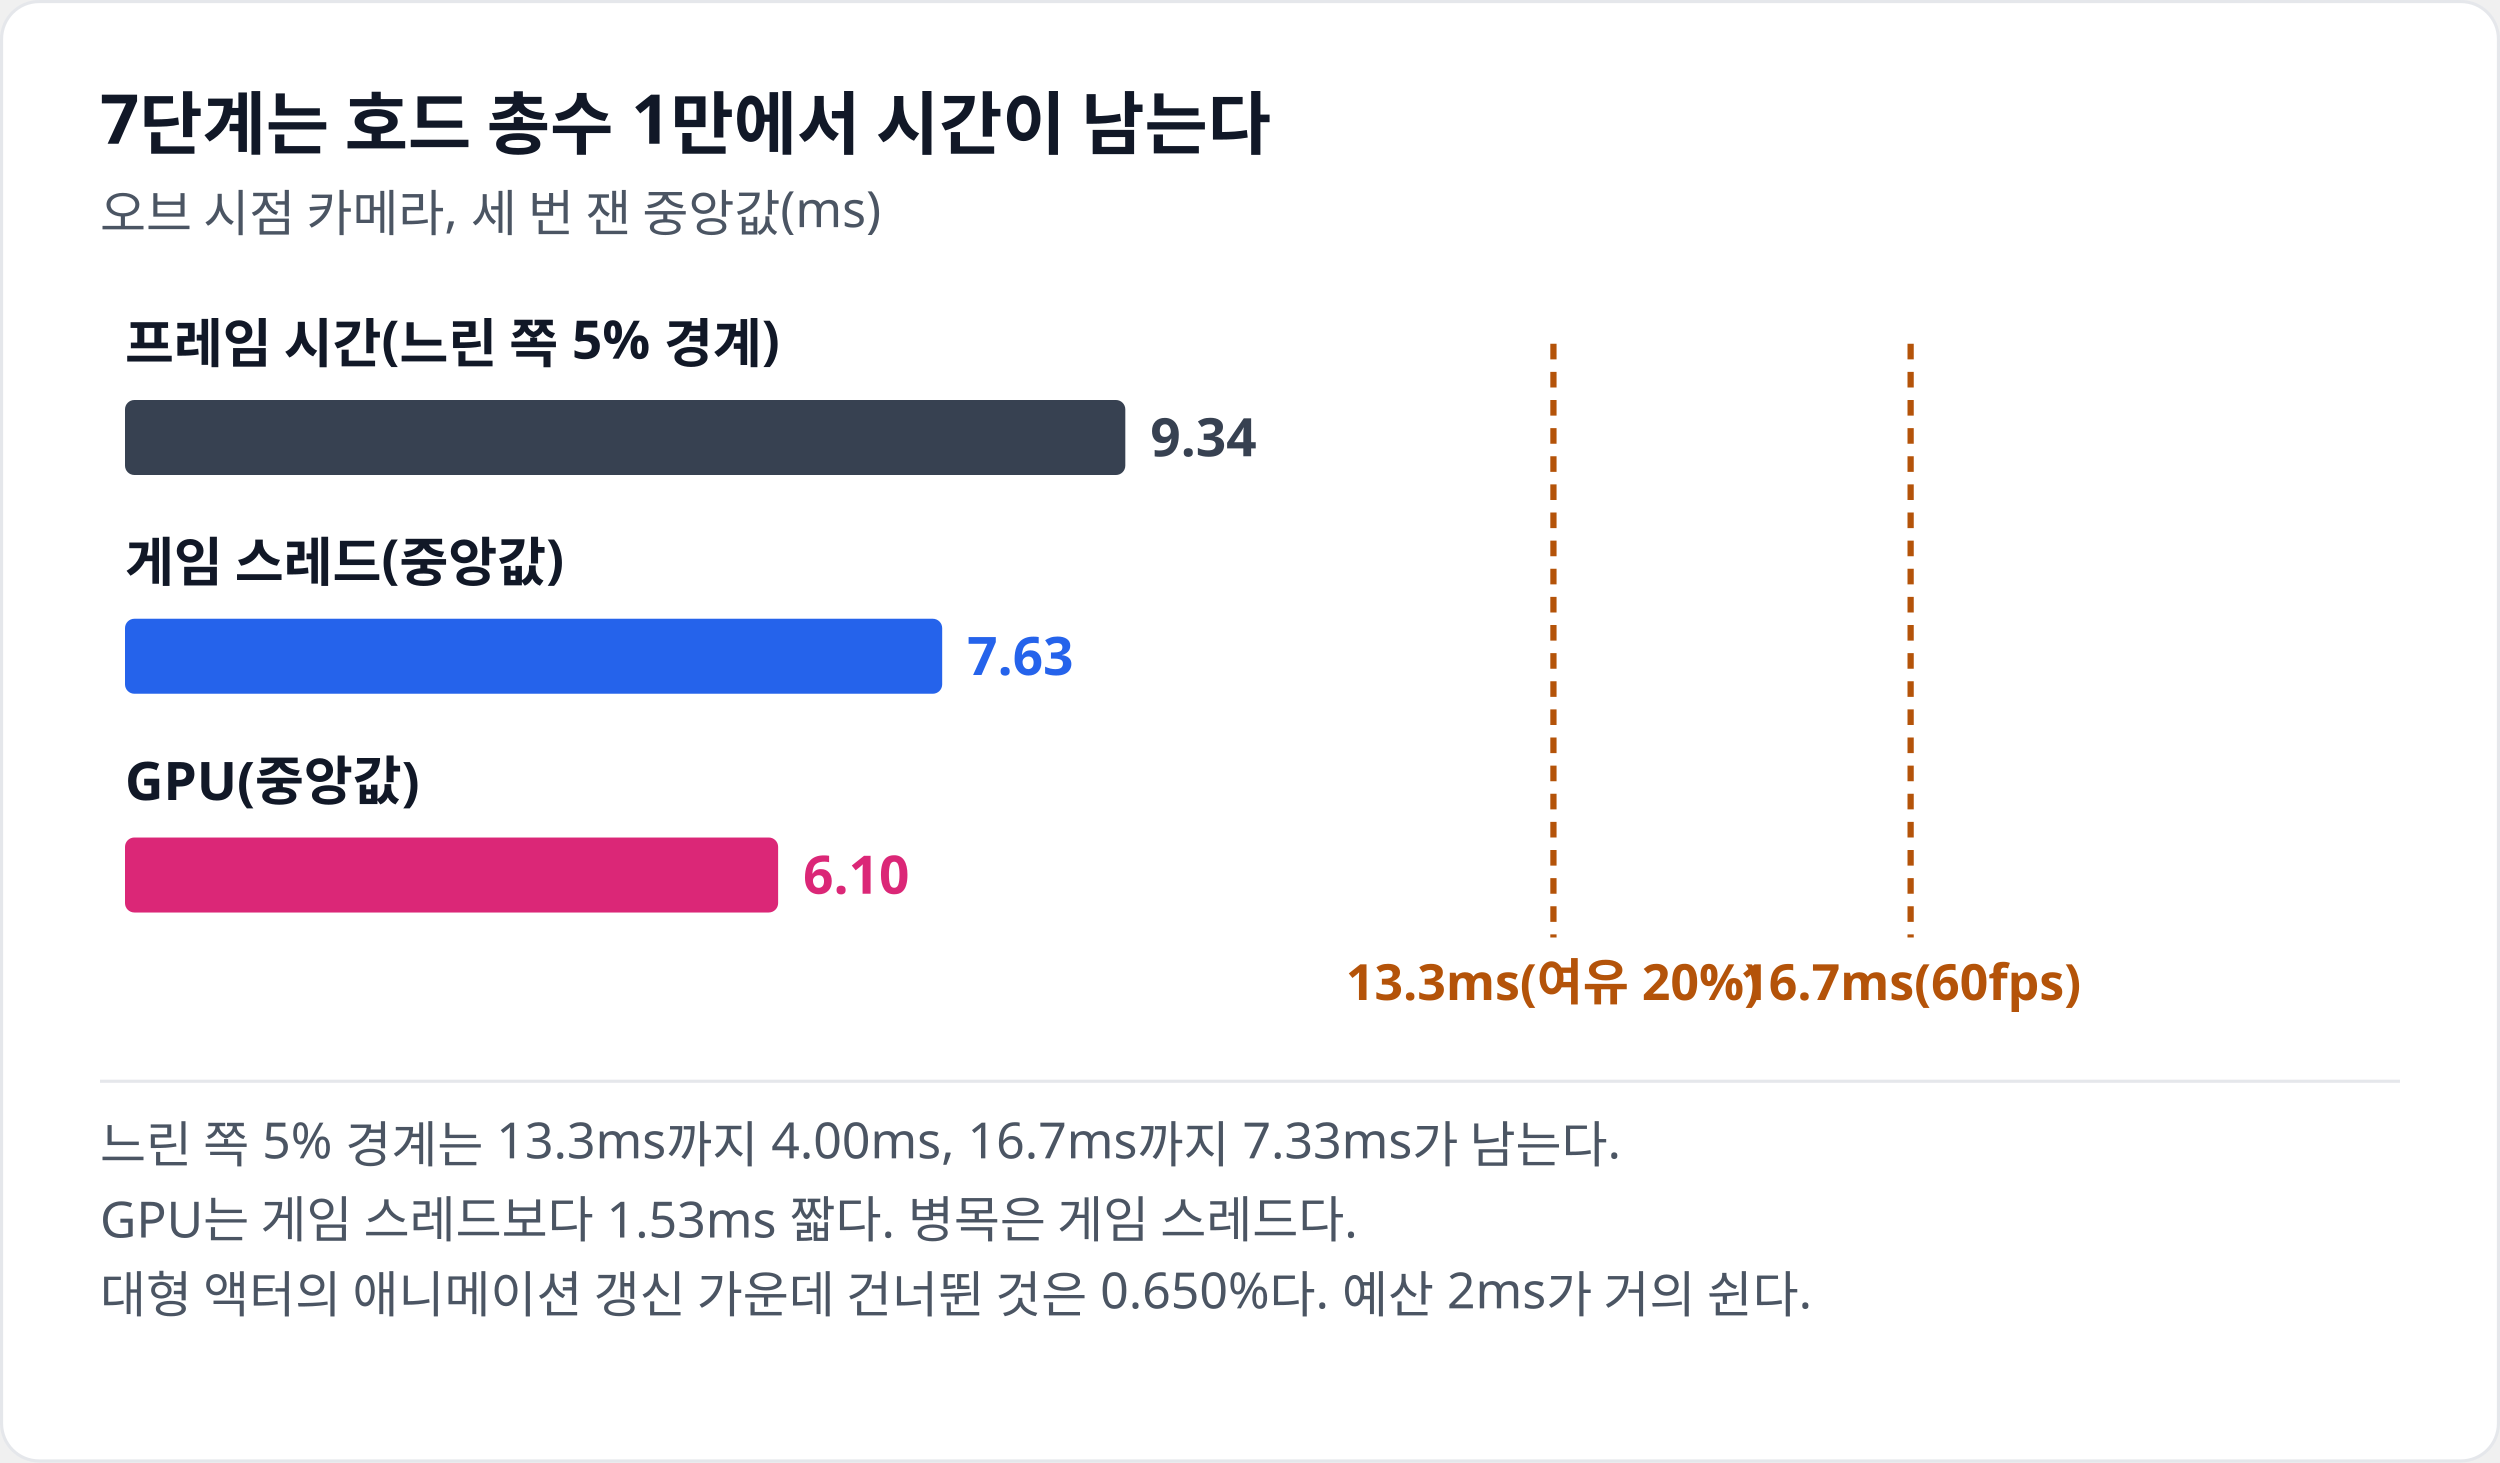
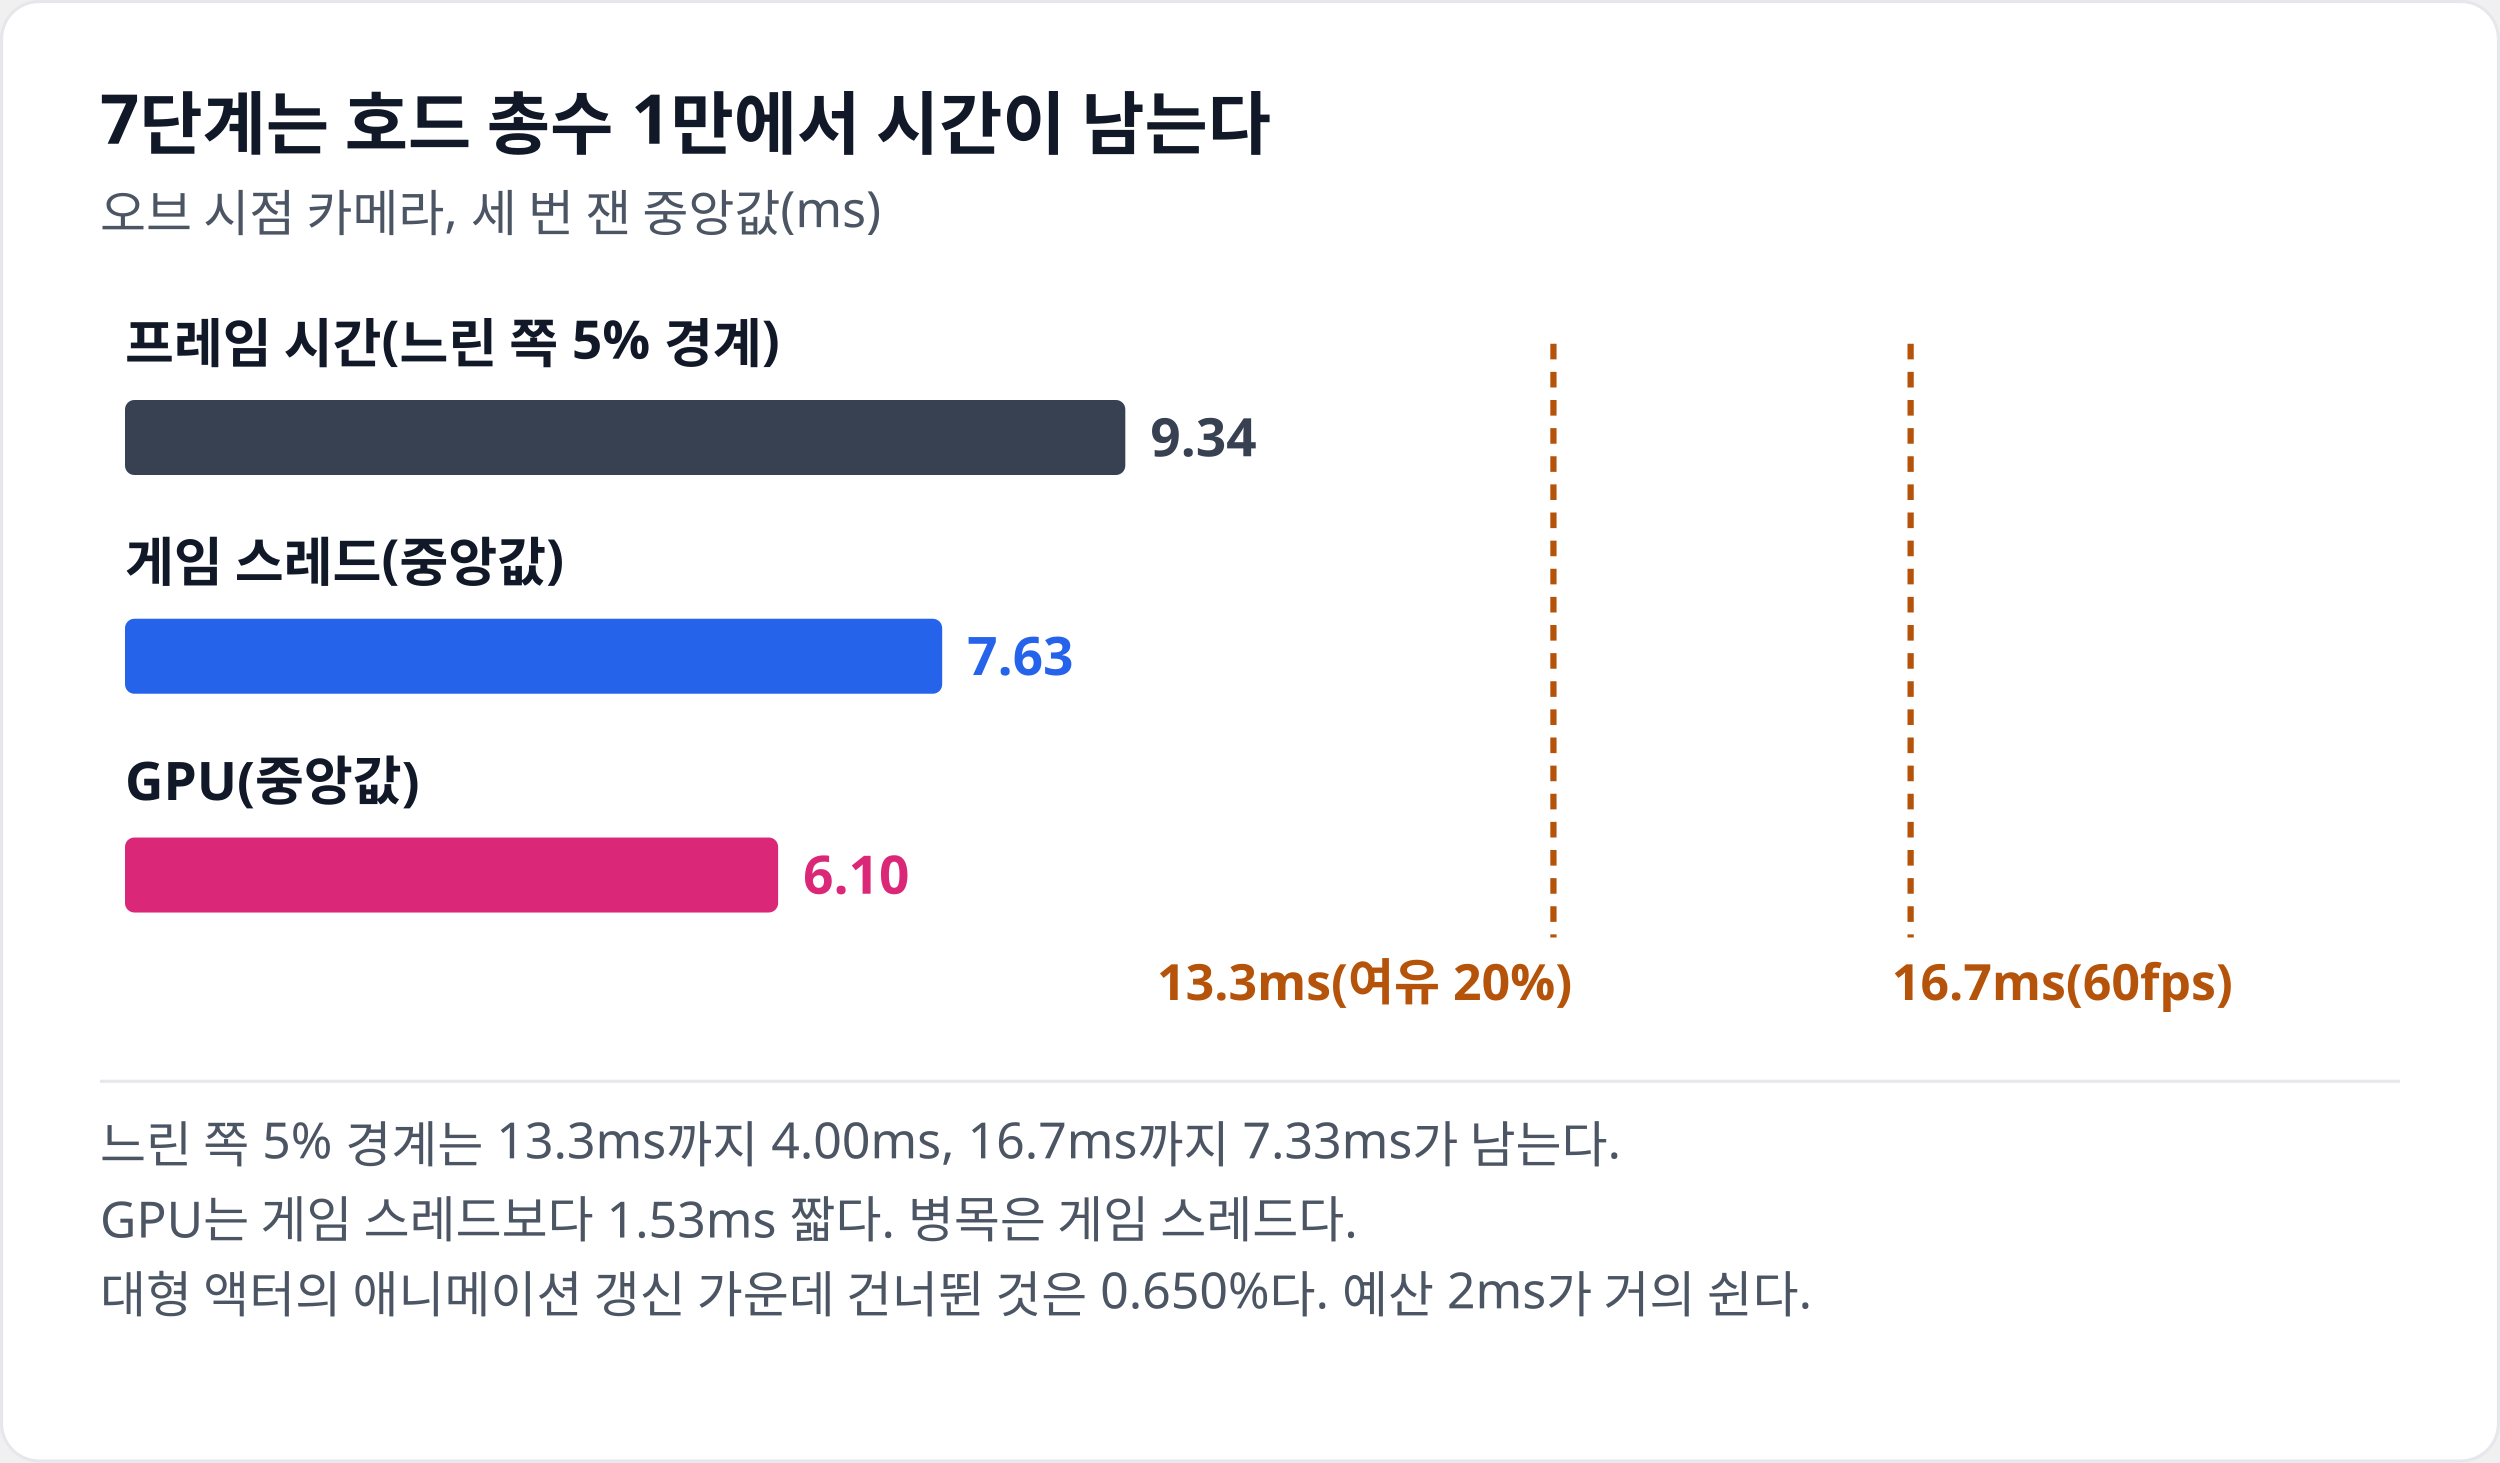
<svg xmlns="http://www.w3.org/2000/svg" width="800" height="468" viewBox="0 0 800 468" font-family="Malgun Gothic, Apple SD Gothic Neo, Noto Sans KR, Segoe UI, sans-serif" font-size="16" fill="#111827">
  <rect x="0.5" y="0.5" width="799" height="467" rx="12" fill="#ffffff" stroke="#e5e7eb" />
  <text x="32" y="46" font-size="22" font-weight="700">7단계는 호드 총수 1만에서 시간이 남는다</text>
  <text x="32" y="74" font-size="16" fill="#4b5563">오브 시점 카메라, 세 번 잰 중앙값(ms)</text>
  <text x="40" y="116" font-size="17" font-weight="700">프레임 시간(느린 쪽 5% 경계)</text>
  <rect x="40" y="128" width="320.1" height="24" rx="3" fill="#374151" />
  <text x="368.1" y="146" font-size="17" font-weight="700" fill="#374151">9.34</text>
  <text x="40" y="186" font-size="17" font-weight="700">게임 스레드(중앙값)</text>
  <rect x="40" y="198" width="261.5" height="24" rx="3" fill="#2563eb" />
  <text x="309.5" y="216" font-size="17" font-weight="700" fill="#2563eb">7.63</text>
  <text x="40" y="256" font-size="17" font-weight="700">GPU(중앙값)</text>
  <rect x="40" y="268" width="209.0" height="24" rx="3" fill="#db2777" />
  <text x="257.0" y="286" font-size="17" font-weight="700" fill="#db2777">6.10</text>
  <line x1="497.1" y1="110" x2="497.1" y2="300" stroke="#b45309" stroke-width="2" stroke-dasharray="5 4" />
-   <text x="497.1" y="320" text-anchor="middle" font-size="16" font-weight="700" fill="#b45309">13.3ms(여유 20%)</text>
+   <text x="503.1" y="320" text-anchor="end" font-size="16" font-weight="700" fill="#b45309">13.3ms(여유 20%)</text>
  <line x1="611.4" y1="110" x2="611.4" y2="300" stroke="#b45309" stroke-width="2" stroke-dasharray="5 4" />
-   <text x="611.4" y="320" text-anchor="middle" font-size="16" font-weight="700" fill="#b45309">16.7ms(60fps)</text>
+   <text x="605.4" y="320" text-anchor="start" font-size="16" font-weight="700" fill="#b45309">16.7ms(60fps)</text>
  <line x1="32" y1="346" x2="768" y2="346" stroke="#e5e7eb" />
  <text x="32" y="372" font-size="16" fill="#4b5563">느린 쪽 5% 경계는 13.3ms까지 4.00ms, 16.7ms까지 7.33ms가 남는다.</text>
  <text x="32" y="396" font-size="16" fill="#4b5563">GPU는 게임 스레드보다 1.53ms 짧다. 병목은 게임 스레드다.</text>
  <text x="32" y="420" font-size="16" fill="#4b5563">대형 액터의 애니메이션 갱신 가운데 건너뛴 것은 0.650%다. 예산 2ms가 거의 쉰다.</text>
</svg>
